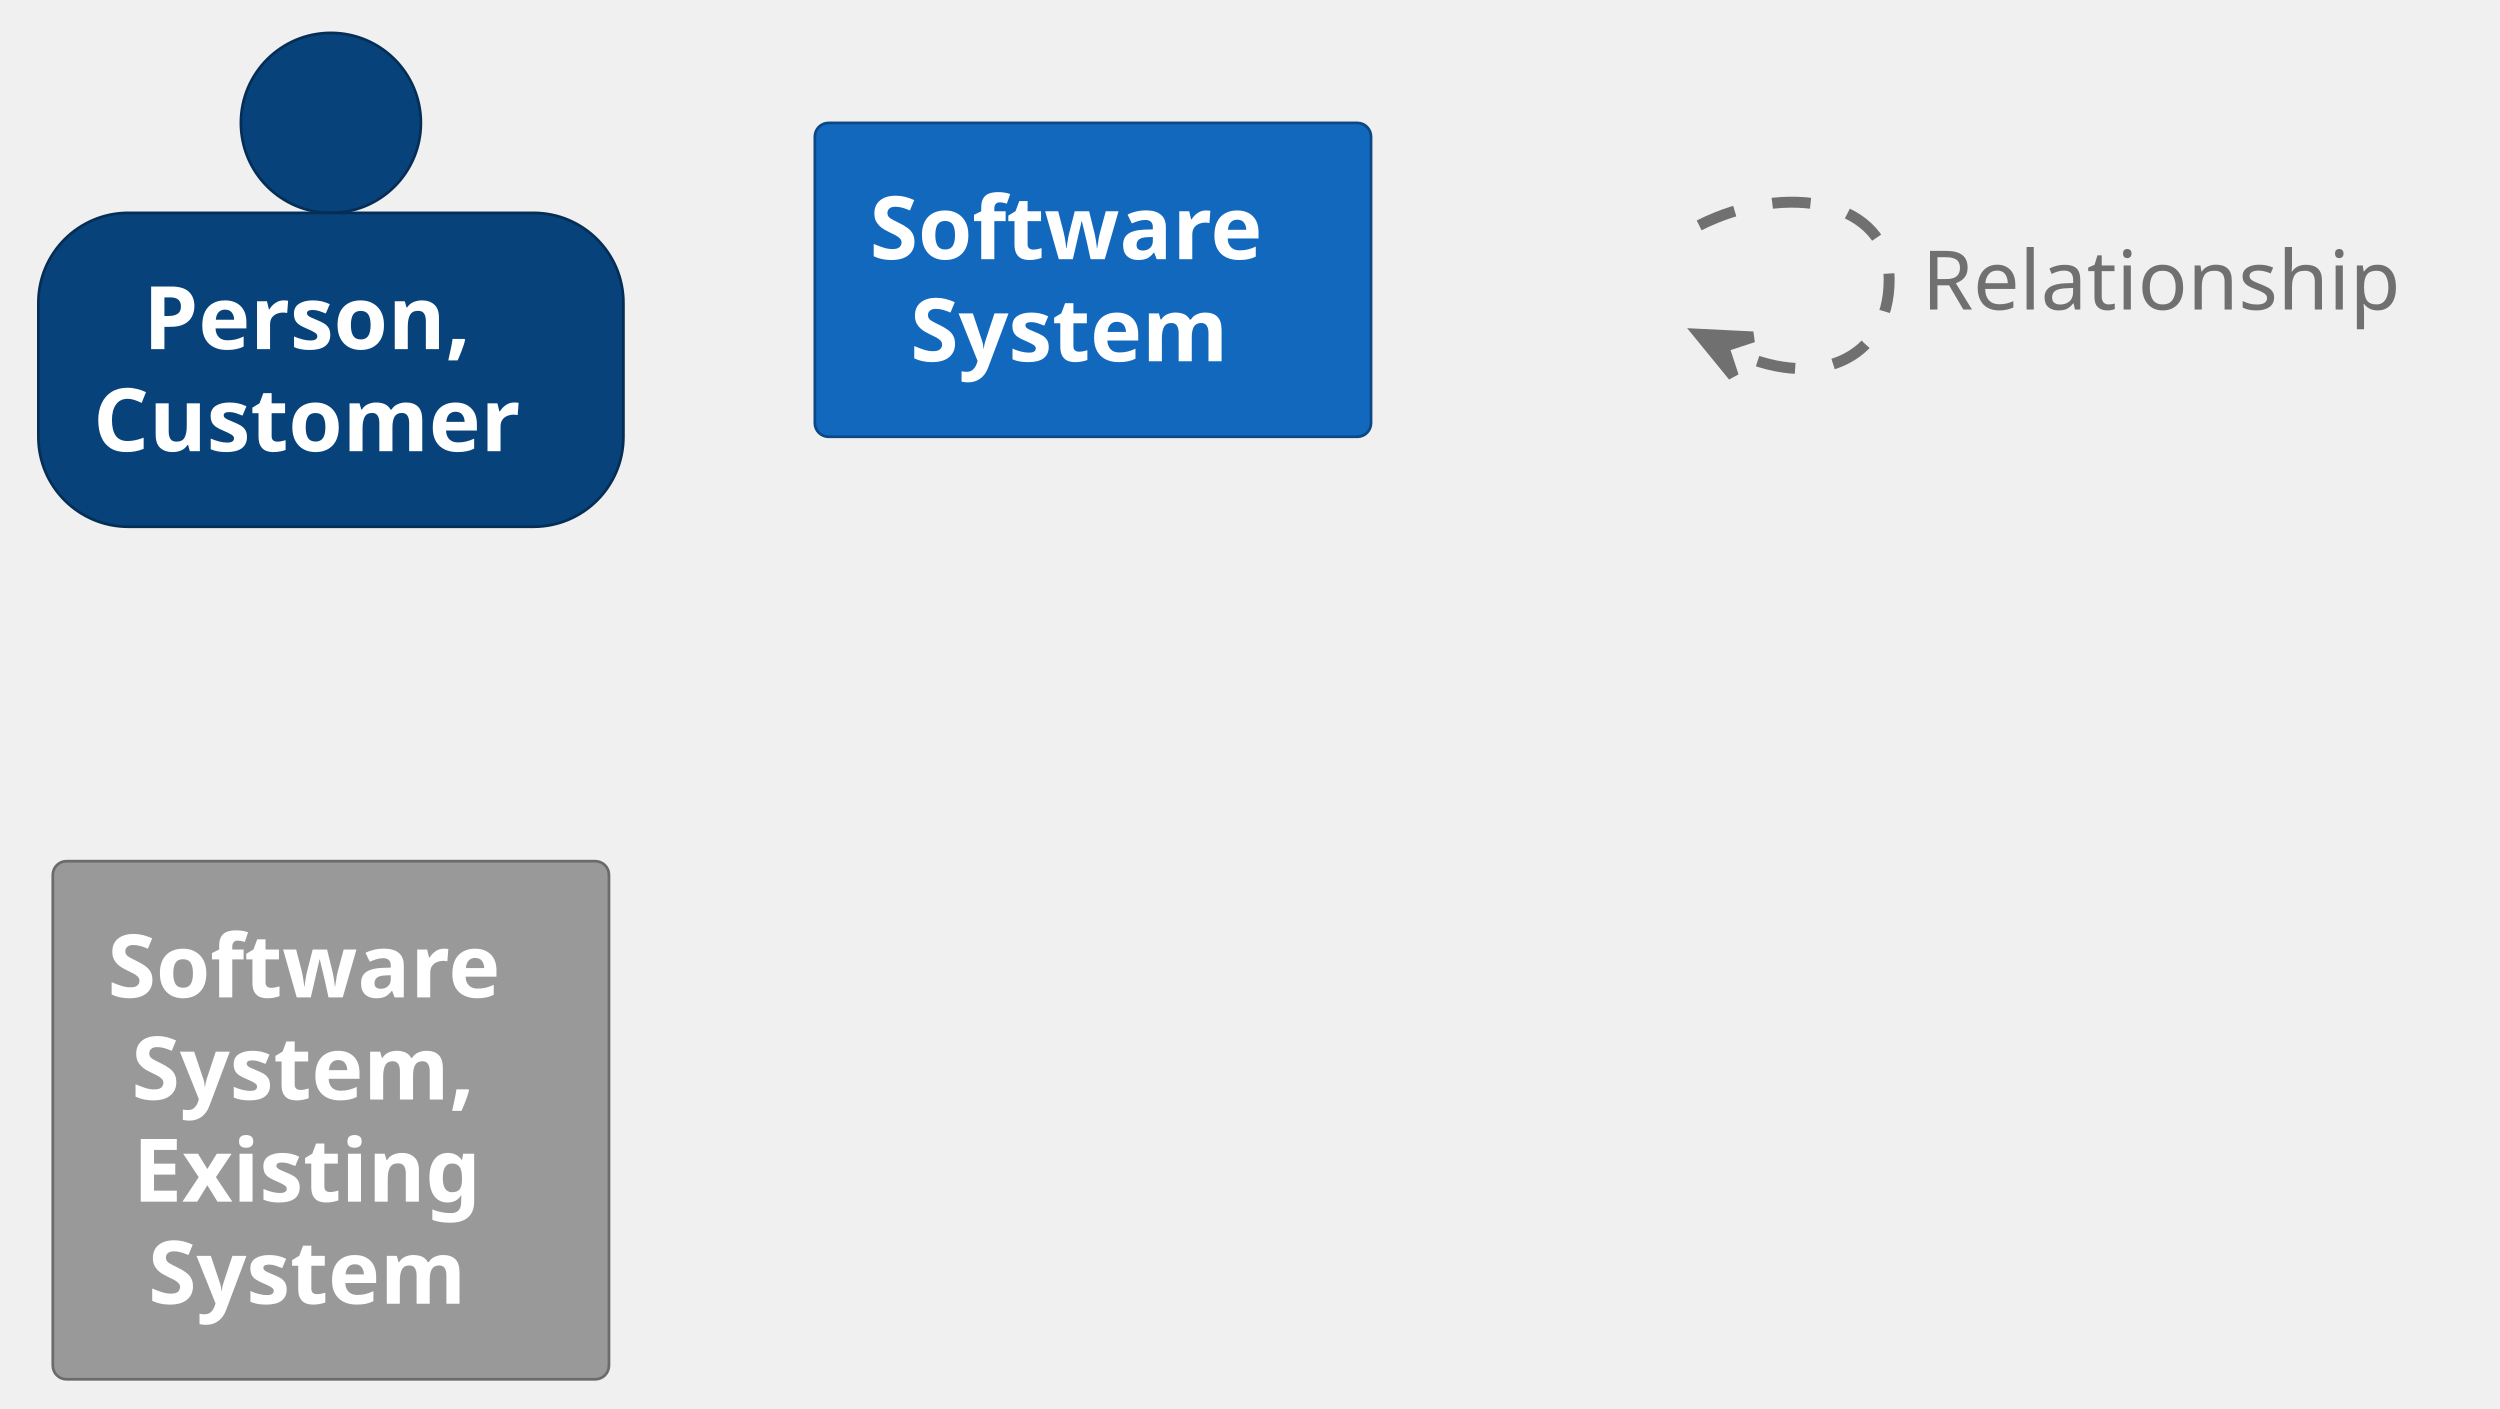
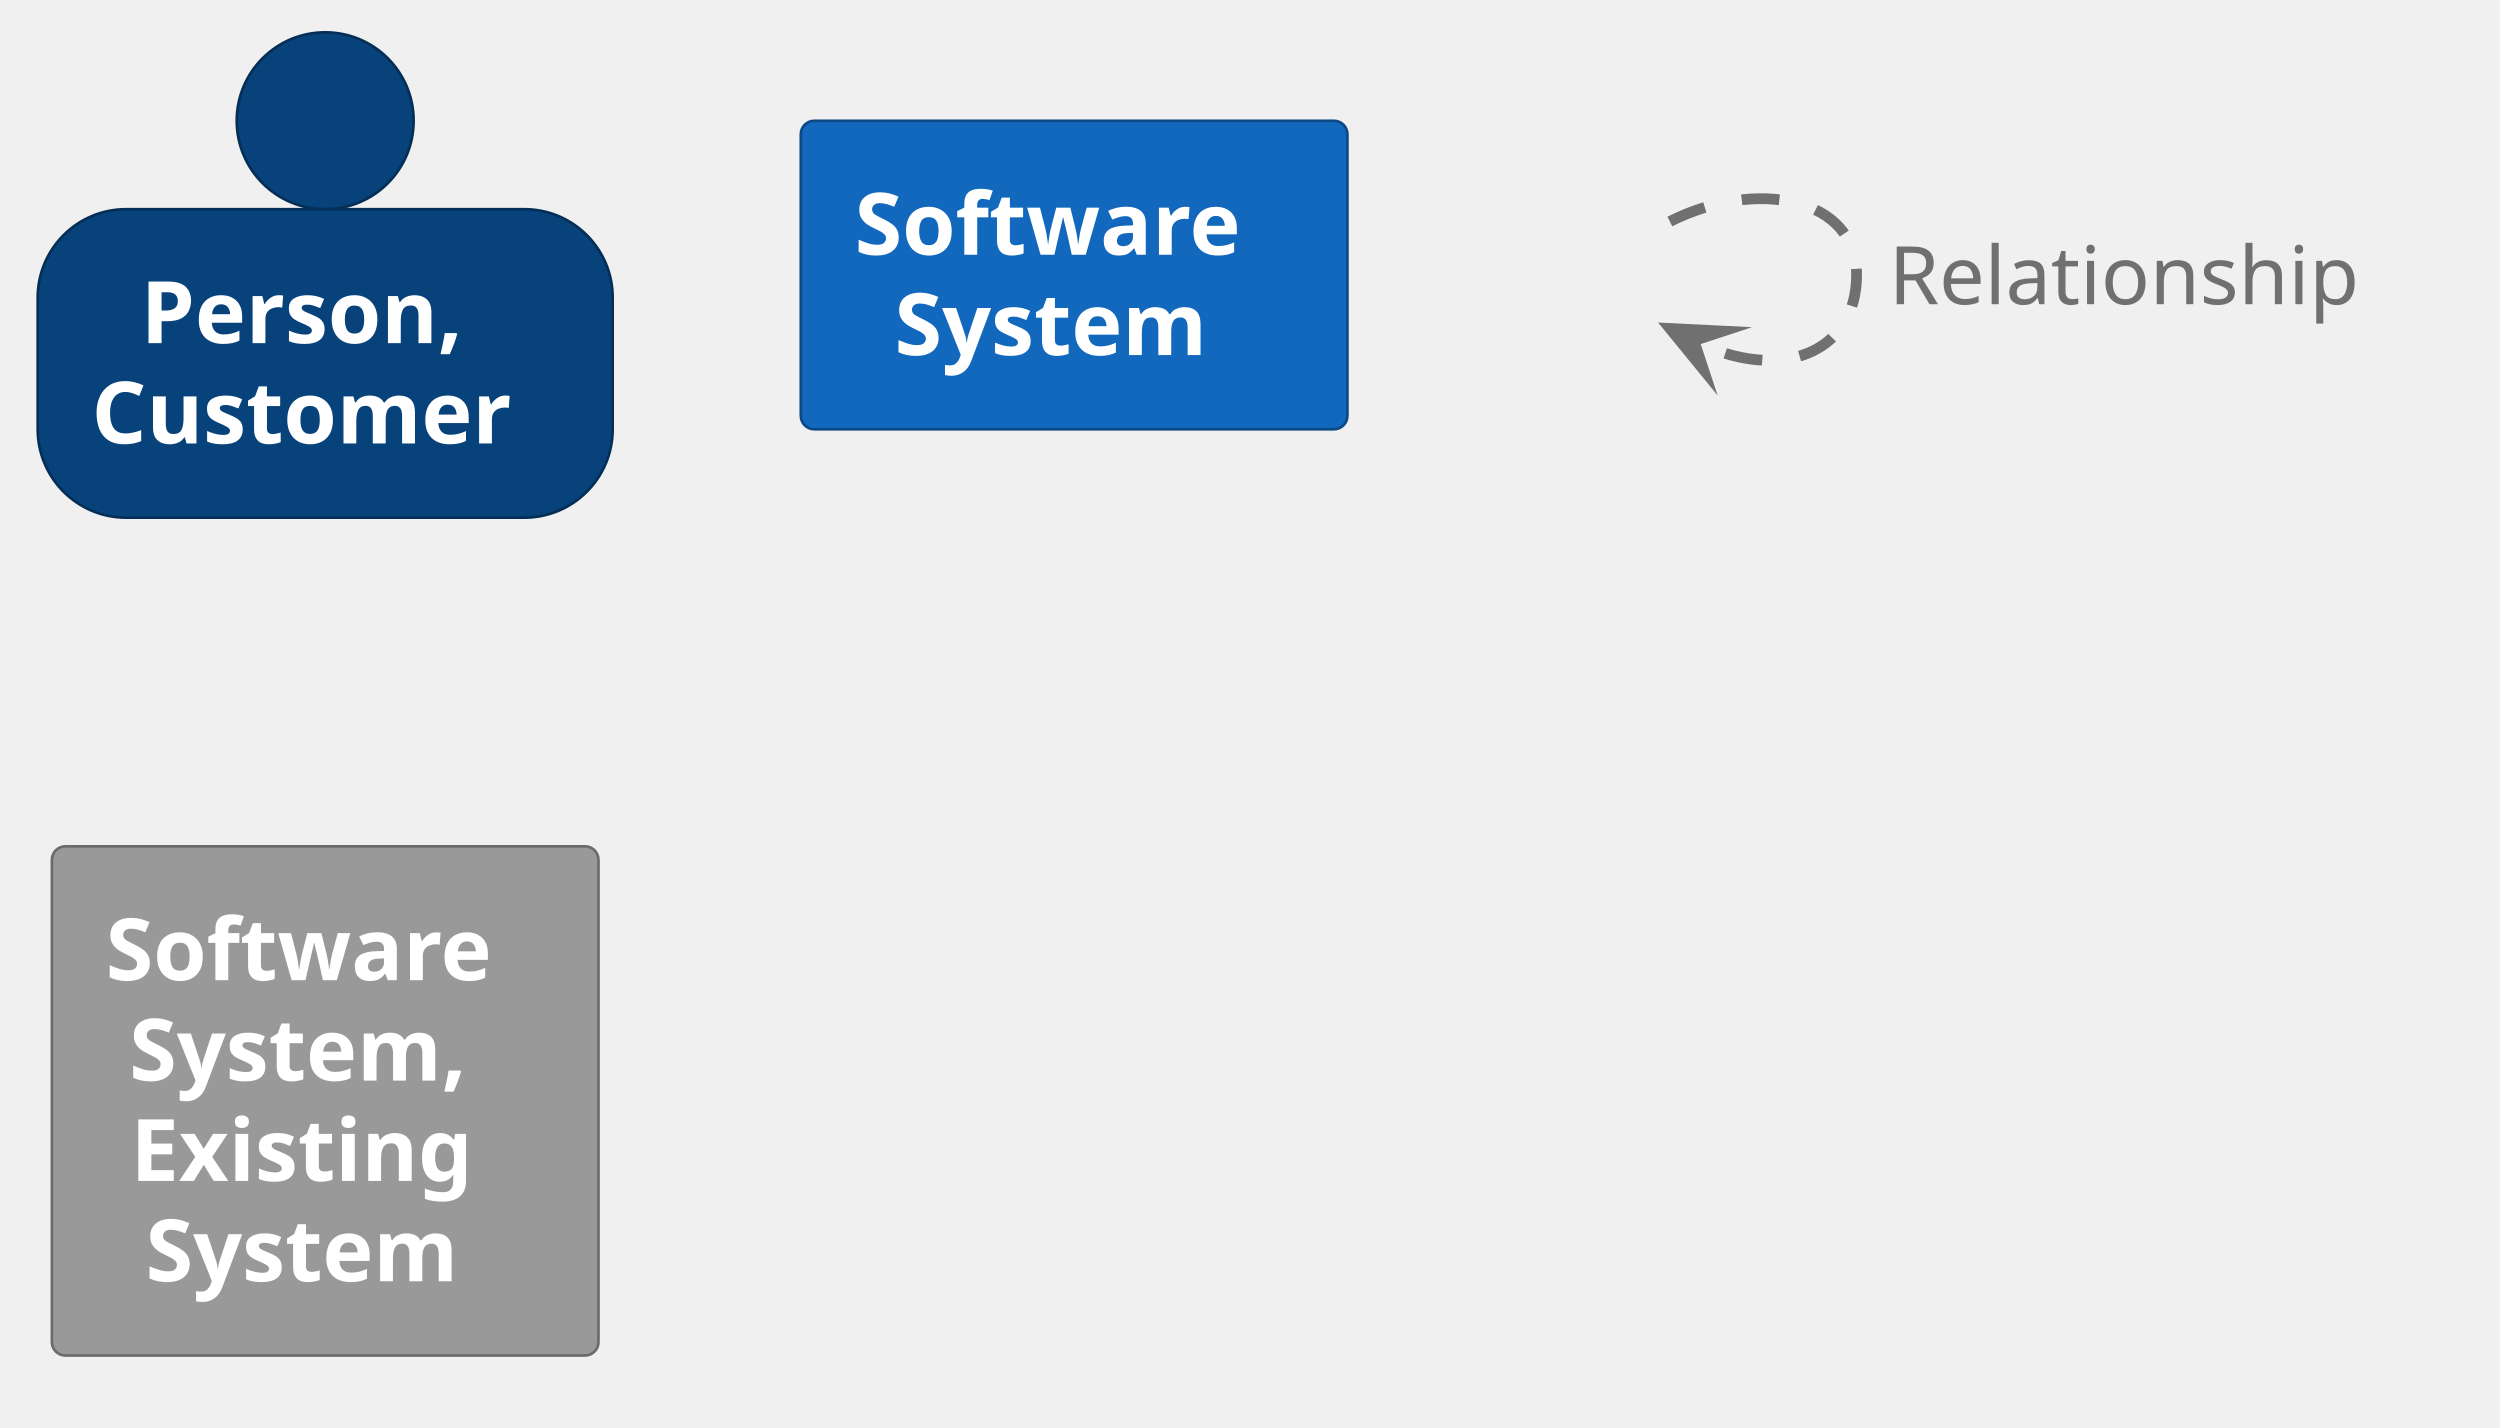
- <svg xmlns="http://www.w3.org/2000/svg" contentStyleType="text/css" data-diagram-type="DESCRIPTION" height="257px" preserveAspectRatio="none" style="width:456px;height:257px;background:#FFFFFF;" version="1.1" viewBox="0 0 456 257" width="456px" zoomAndPan="magnify">
+ <svg xmlns="http://www.w3.org/2000/svg" contentStyleType="text/css" data-diagram-type="DESCRIPTION" height="265px" preserveAspectRatio="none" style="width:464px;height:265px;background:#FFFFFF;" version="1.1" viewBox="0 0 464 265" width="464px" zoomAndPan="magnify">
  <defs />
  <g>
-     <g class="entity" data-entity="..Person. Customer" data-source-line="23" data-uid="ent0002" id="entity_..Person. Customer">
+     <g class="entity" data-qualified-name="..Person. Customer" data-source-line="23" id="ent0001">
      <ellipse cx="60.355" cy="22.414" fill="#08427B" rx="16.414" ry="16.414" style="stroke:#052E56;stroke-width:0.5;" />
      <rect fill="#08427B" height="57.25" rx="16.414" ry="16.414" style="stroke:#052E56;stroke-width:0.5;" width="106.711" x="7" y="38.828" />
-       <text fill="#FFFFFF" font-family="sans-serif" font-size="16" font-weight="bold" lengthAdjust="spacing" textLength="68.453" x="26.129" y="63.679">Person,</text>
-       <text fill="#FFFFFF" font-family="sans-serif" font-size="16" font-weight="bold" lengthAdjust="spacing" textLength="86.711" x="17" y="82.304">Customer</text>
+       <text fill="#FFFFFF" font-family="sans-serif" font-size="16" font-weight="700" lengthAdjust="spacing" textLength="68.453" x="26.129" y="63.679">Person,</text>
+       <text fill="#FFFFFF" font-family="sans-serif" font-size="16" font-weight="700" lengthAdjust="spacing" textLength="86.711" x="17" y="82.304">Customer</text>
    </g>
-     <g class="entity" data-entity="..Software System" data-source-line="30" data-uid="ent0003" id="entity_..Software System">
+     <g class="entity" data-qualified-name="..Software System" data-source-line="30" id="ent0002">
      <rect fill="#1168BD" height="57.25" rx="2.5" ry="2.5" style="stroke:#0B4884;stroke-width:0.5;" width="101.445" x="148.63" y="22.42" />
-       <text fill="#FFFFFF" font-family="sans-serif" font-size="16" font-weight="bold" lengthAdjust="spacing" textLength="81.445" x="158.63" y="47.272">Software</text>
-       <text fill="#FFFFFF" font-family="sans-serif" font-size="16" font-weight="bold" lengthAdjust="spacing" textLength="66.648" x="166.028" y="65.897">System</text>
+       <text fill="#FFFFFF" font-family="sans-serif" font-size="16" font-weight="700" lengthAdjust="spacing" textLength="81.445" x="158.63" y="47.272">Software</text>
+       <text fill="#FFFFFF" font-family="sans-serif" font-size="16" font-weight="700" lengthAdjust="spacing" textLength="66.648" x="166.028" y="65.897">System</text>
    </g>
-     <g class="entity" data-entity="..Software System. Existing System" data-source-line="37" data-uid="ent0004" id="entity_..Software System. Existing System">
+     <g class="entity" data-qualified-name="..Software System. Existing System" data-source-line="37" id="ent0003">
      <rect fill="#999999" height="94.5" rx="2.5" ry="2.5" style="stroke:#6B6B6B;stroke-width:0.5;" width="101.445" x="9.63" y="157.08" />
-       <text fill="#FFFFFF" font-family="sans-serif" font-size="16" font-weight="bold" lengthAdjust="spacing" textLength="81.445" x="19.63" y="181.932">Software</text>
-       <text fill="#FFFFFF" font-family="sans-serif" font-size="16" font-weight="bold" lengthAdjust="spacing" textLength="72.727" x="23.989" y="200.557">System,</text>
-       <text fill="#FFFFFF" font-family="sans-serif" font-size="16" font-weight="bold" lengthAdjust="spacing" textLength="72.234" x="24.235" y="219.182">Existing</text>
-       <text fill="#FFFFFF" font-family="sans-serif" font-size="16" font-weight="bold" lengthAdjust="spacing" textLength="66.648" x="27.028" y="237.807">System</text>
+       <text fill="#FFFFFF" font-family="sans-serif" font-size="16" font-weight="700" lengthAdjust="spacing" textLength="81.445" x="19.63" y="181.932">Software</text>
+       <text fill="#FFFFFF" font-family="sans-serif" font-size="16" font-weight="700" lengthAdjust="spacing" textLength="72.727" x="23.989" y="200.557">System,</text>
+       <text fill="#FFFFFF" font-family="sans-serif" font-size="16" font-weight="700" lengthAdjust="spacing" textLength="72.234" x="24.235" y="219.182">Existing</text>
+       <text fill="#FFFFFF" font-family="sans-serif" font-size="16" font-weight="700" lengthAdjust="spacing" textLength="66.648" x="27.028" y="237.807">System</text>
    </g>
-     <g class="entity" data-entity="4" data-source-line="39" data-uid="ent0005" id="entity_4">
+     <g class="entity" data-qualified-name="4" data-source-line="39" id="ent0004">
      <rect fill="none" height="36.297" rx="2.5" ry="2.5" style="stroke:none;stroke-width:0.5;" width="24.45" x="285.13" y="32.89" />
    </g>
-     <g class="link" data-entity-1="4" data-entity-2="4" data-source-line="40" data-uid="lnk6" id="link_4_4">
-       <path d="M309.93,41.11 C325.75,33.13 344.58,36.43 344.58,51.04 C344.58,65.65 331.106,71.665 315.286,63.675" fill="none" id="4-to-4" style="stroke:#707070;stroke-width:2;stroke-dasharray:7,7;" />
-       <polygon fill="#707070" points="309.93,60.97,316.16,68.598,314.393,63.224,319.767,61.457,309.93,60.97" style="stroke:#707070;stroke-width:2;" />
+     <g class="link" data-entity-1="ent0004" data-entity-2="ent0004" data-link-type="dependency" data-source-line="40" id="lnk5">
+       <path d="M309.93,41.11 C325.75,33.13 344.58,36.43 344.58,51.04 C344.58,65.65 330.213,71.214 314.393,63.224" fill="none" id="4-to-4" style="stroke:#707070;stroke-width:2;stroke-dasharray:7,7;" />
+       <polygon fill="#707070" points="309.93,60.97,316.16,68.598,314.393,63.224,319.767,61.457,309.93,60.97" style="stroke:#707070;stroke-width:2;stroke-linejoin:miter;stroke-miterlimit:10;" />
      <text fill="#707070" font-family="sans-serif" font-size="15" lengthAdjust="spacing" textLength="92.754" x="350.58" y="56.463">Relationship</text>
    </g>
  </g>
</svg>
